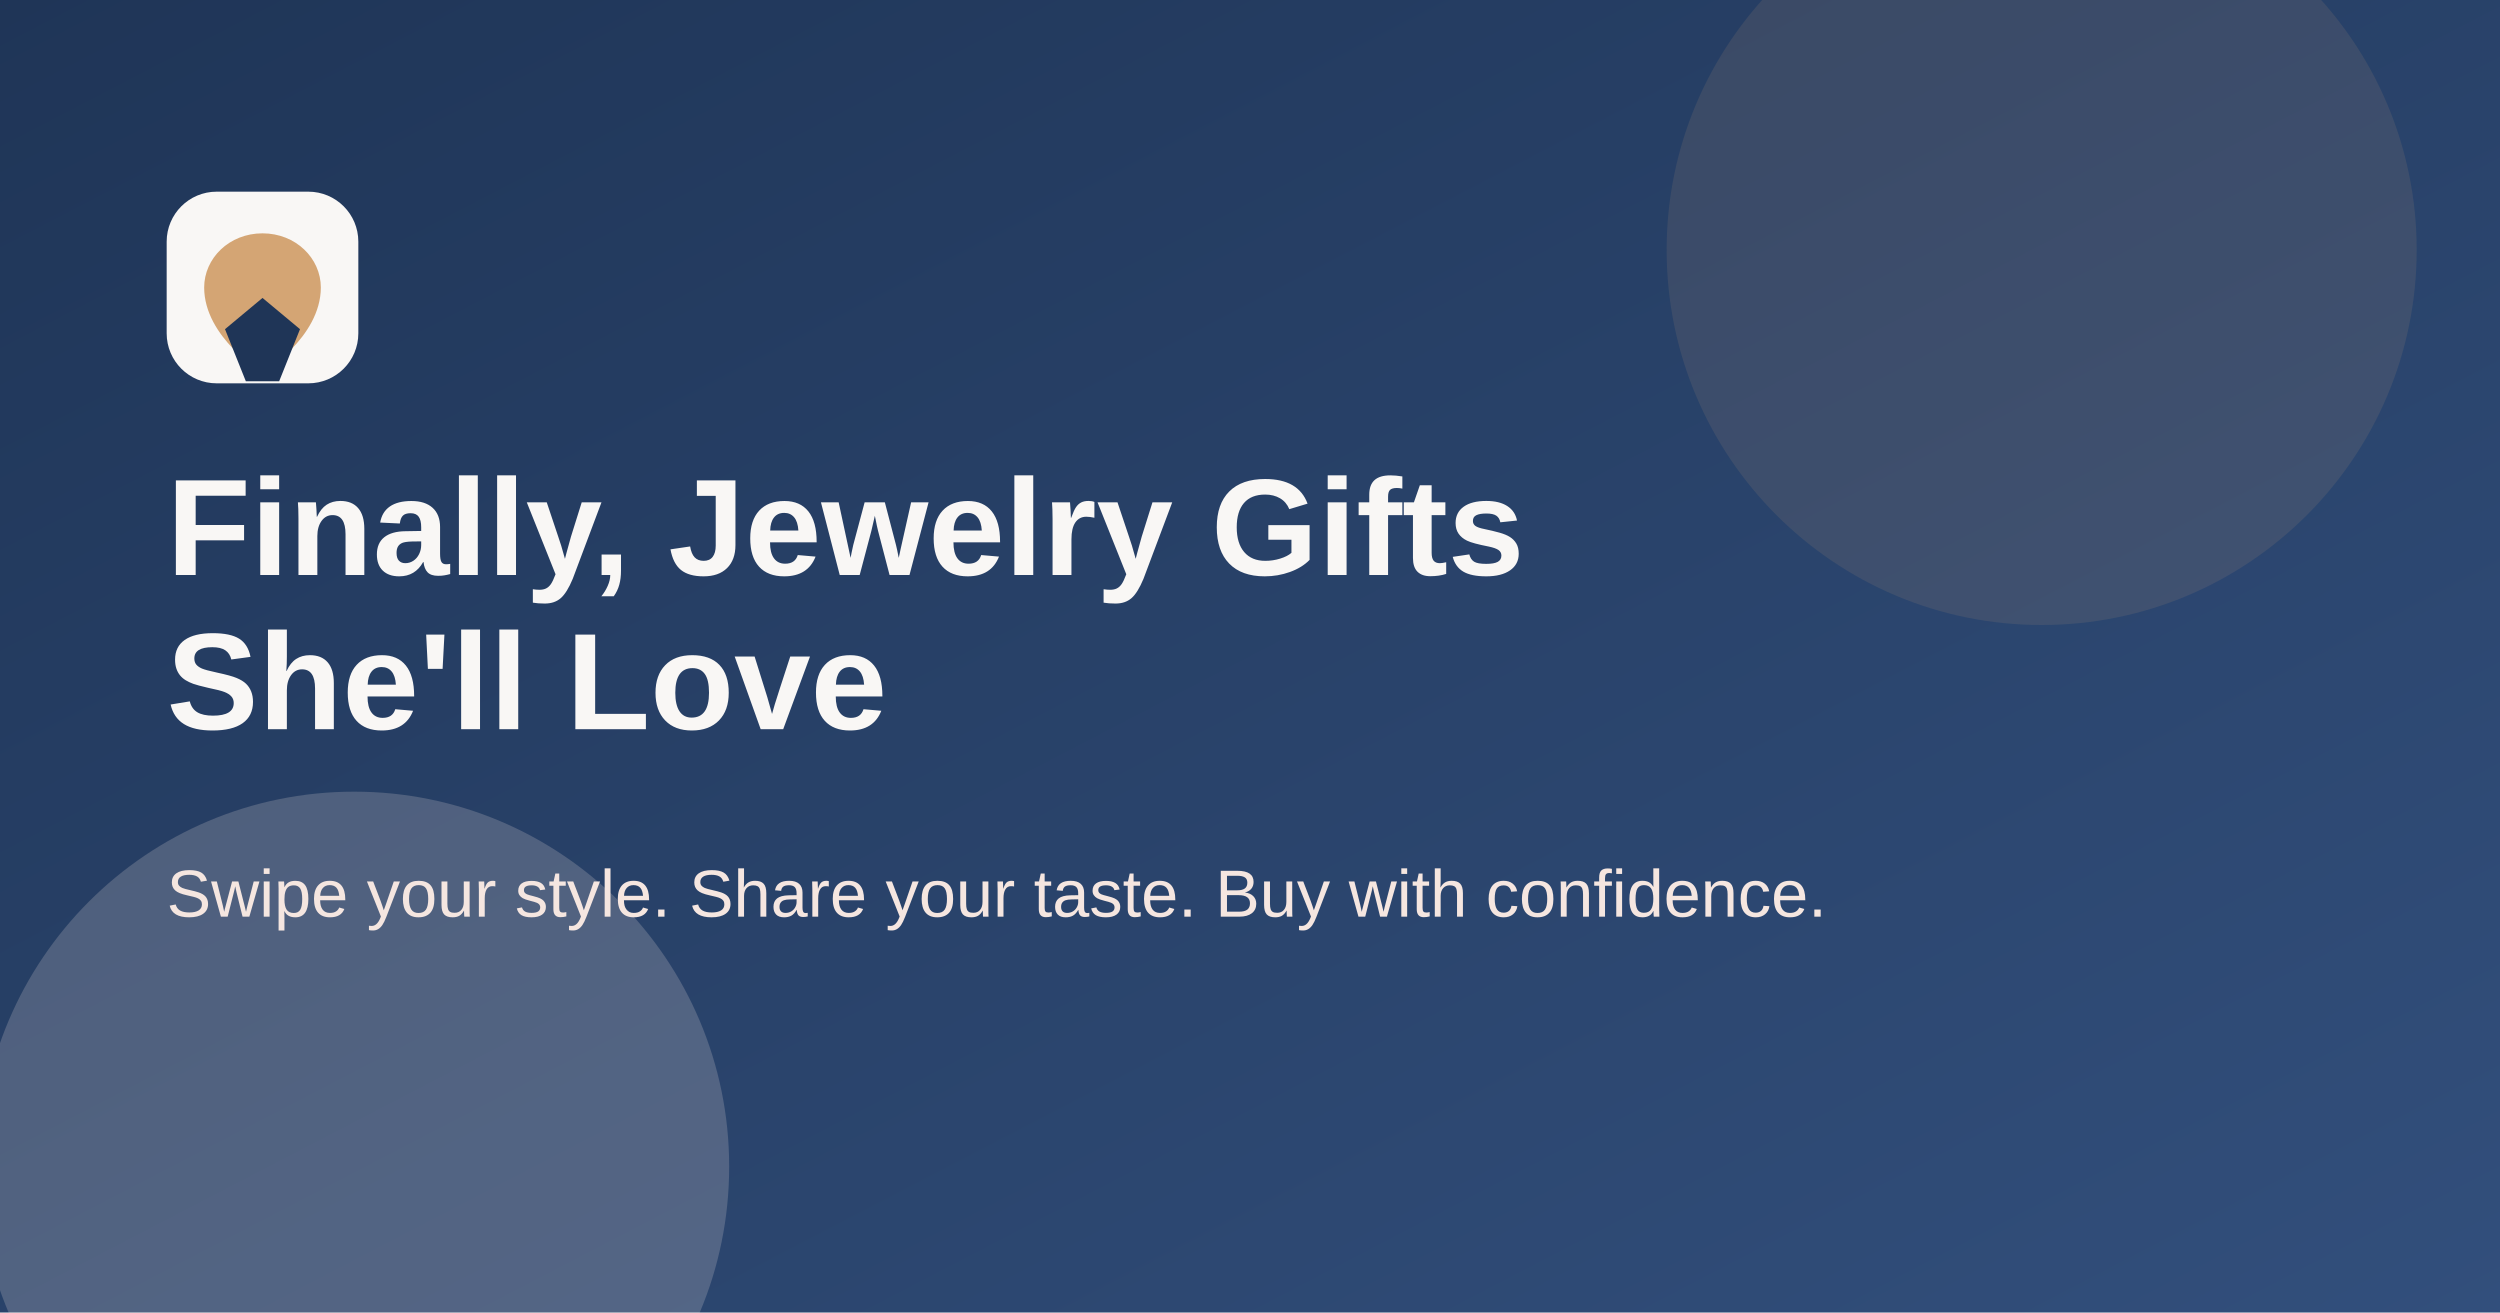
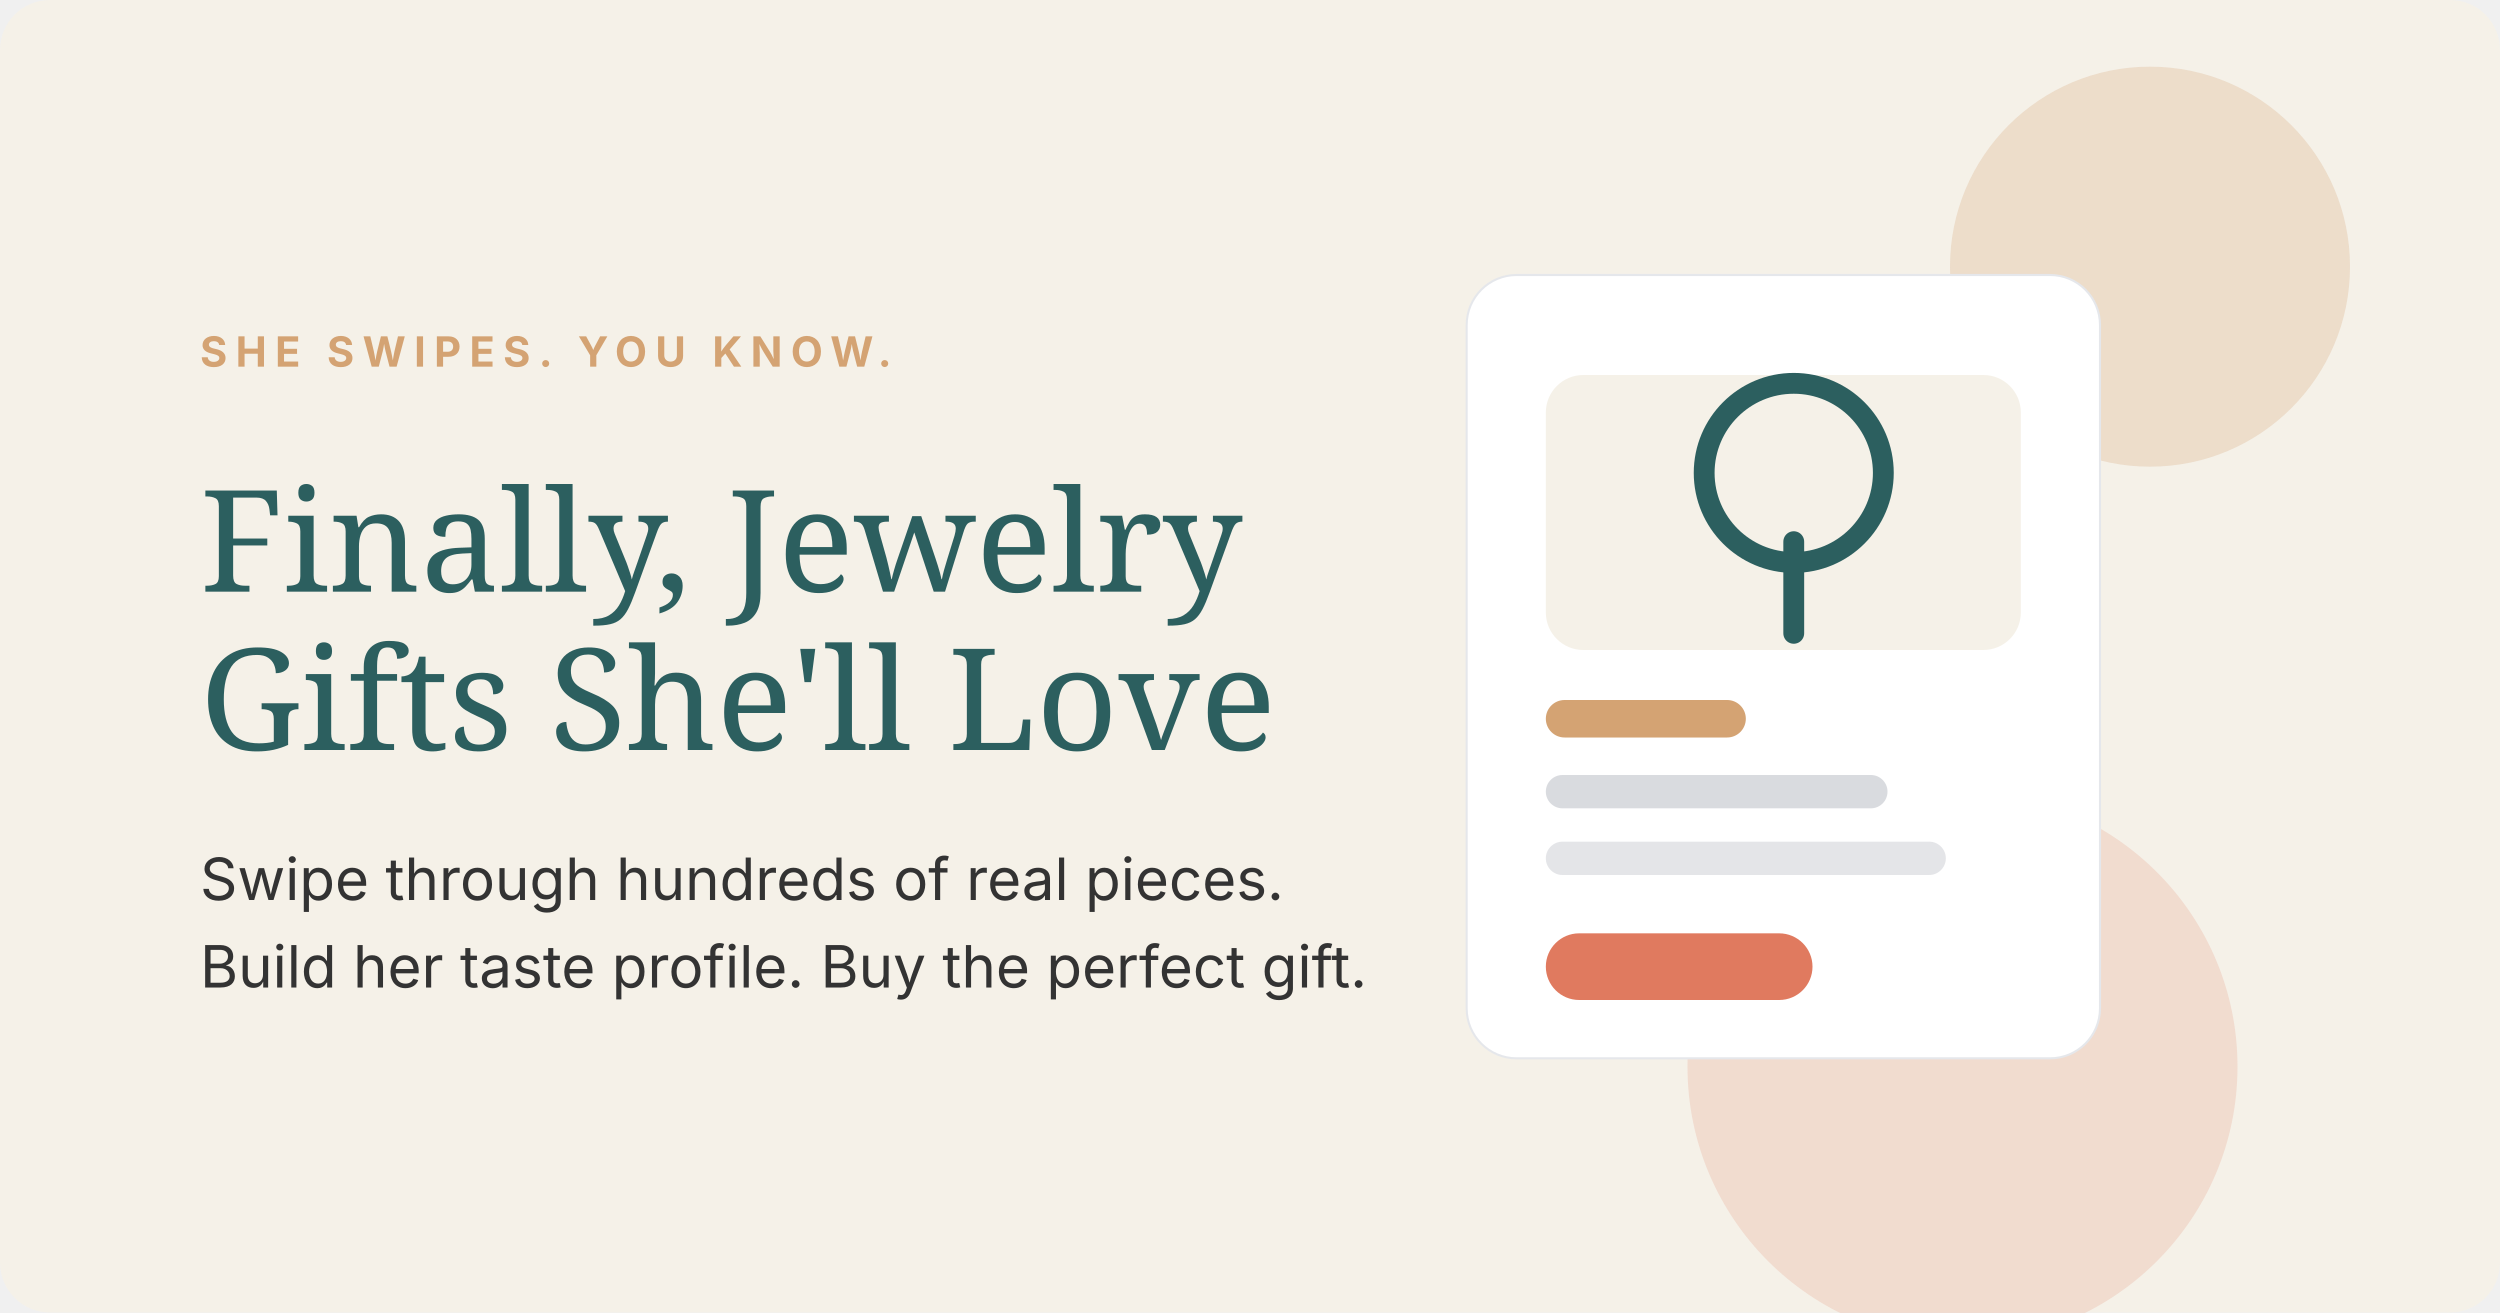
- <svg xmlns="http://www.w3.org/2000/svg" width="1200" height="630" viewBox="0 0 1200 630">
-   <defs>
-     <linearGradient id="bg" x1="0" x2="1" y1="0" y2="1">
-       <stop offset="0%" stop-color="#1F3557" />
-       <stop offset="100%" stop-color="#324f7c" />
-     </linearGradient>
-   </defs>
-   <rect width="1200" height="630" fill="url(#bg)" />
-   <circle cx="980" cy="120" r="180" fill="#D4A574" opacity="0.12" />
-   <circle cx="170" cy="560" r="180" fill="#F5E6E0" opacity="0.2" />
-   <rect x="80" y="92" width="92" height="92" rx="24" fill="#F9F7F5" />
-   <path d="M126 112c16 0 28 12 28 26 0 24-28 41-28 41s-28-17-28-41c0-14 12-26 28-26Z" fill="#D4A574" />
-   <path d="m126 143 18 15-10 25h-16l-10-25Z" fill="#1F3557" />
-   <text x="80" y="276" fill="#F9F7F5" font-family="Arial, sans-serif" font-size="66" font-weight="700">Finally, Jewelry Gifts</text>
-   <text x="80" y="350" fill="#F9F7F5" font-family="Arial, sans-serif" font-size="66" font-weight="700">She'll Love</text>
-   <text x="80" y="440" fill="#F5E6E0" font-family="Arial, sans-serif" font-size="32">Swipe your style. Share your taste. Buy with confidence.</text>
+ <svg xmlns="http://www.w3.org/2000/svg" width="1200" height="630" viewBox="0 0 1200 630" fill="none">
+   <rect width="1200" height="630" rx="24" fill="#F5F1E8" />
+   <circle cx="1032" cy="128" r="96" fill="#D4A373" fill-opacity="0.25" />
+   <circle cx="942" cy="512" r="132" fill="#E07A5F" fill-opacity="0.18" />
+   <rect x="704" y="132" width="304" height="376" rx="24" fill="white" stroke="#E5E7EB" />
+   <rect x="742" y="180" width="228" height="132" rx="18" fill="#F5F1E8" />
+   <rect x="742" y="336" width="96" height="18" rx="9" fill="#D4A373" />
+   <rect x="742" y="372" width="164" height="16" rx="8" fill="#6B7280" fill-opacity="0.25" />
+   <rect x="742" y="404" width="192" height="16" rx="8" fill="#6B7280" fill-opacity="0.18" />
+   <rect x="742" y="448" width="128" height="32" rx="16" fill="#E07A5F" />
+   <path d="M818 227C818 203.252 837.252 184 861 184C884.748 184 904 203.252 904 227C904 250.748 884.748 270 861 270C837.252 270 818 250.748 818 227Z" stroke="#2C5F5F" stroke-width="10" />
+   <path d="M861 260V304" stroke="#2C5F5F" stroke-width="10" stroke-linecap="round" />
+   <text x="96" y="176" fill="#D4A373" font-family="Inter, Arial, sans-serif" font-size="20" font-weight="700" letter-spacing="4">SHE SWIPES. YOU KNOW.</text>
+   <text x="96" y="284" fill="#2C5F5F" font-family="Georgia, serif" font-size="68">Finally, Jewelry</text>
+   <text x="96" y="360" fill="#2C5F5F" font-family="Georgia, serif" font-size="68">Gifts She'll Love</text>
+   <text x="96" y="432" fill="#333333" font-family="Inter, Arial, sans-serif" font-size="28">Swipe through hundreds of real pieces.</text>
+   <text x="96" y="474" fill="#333333" font-family="Inter, Arial, sans-serif" font-size="28">Build her taste profile. Buy the perfect gift.</text>
</svg>
